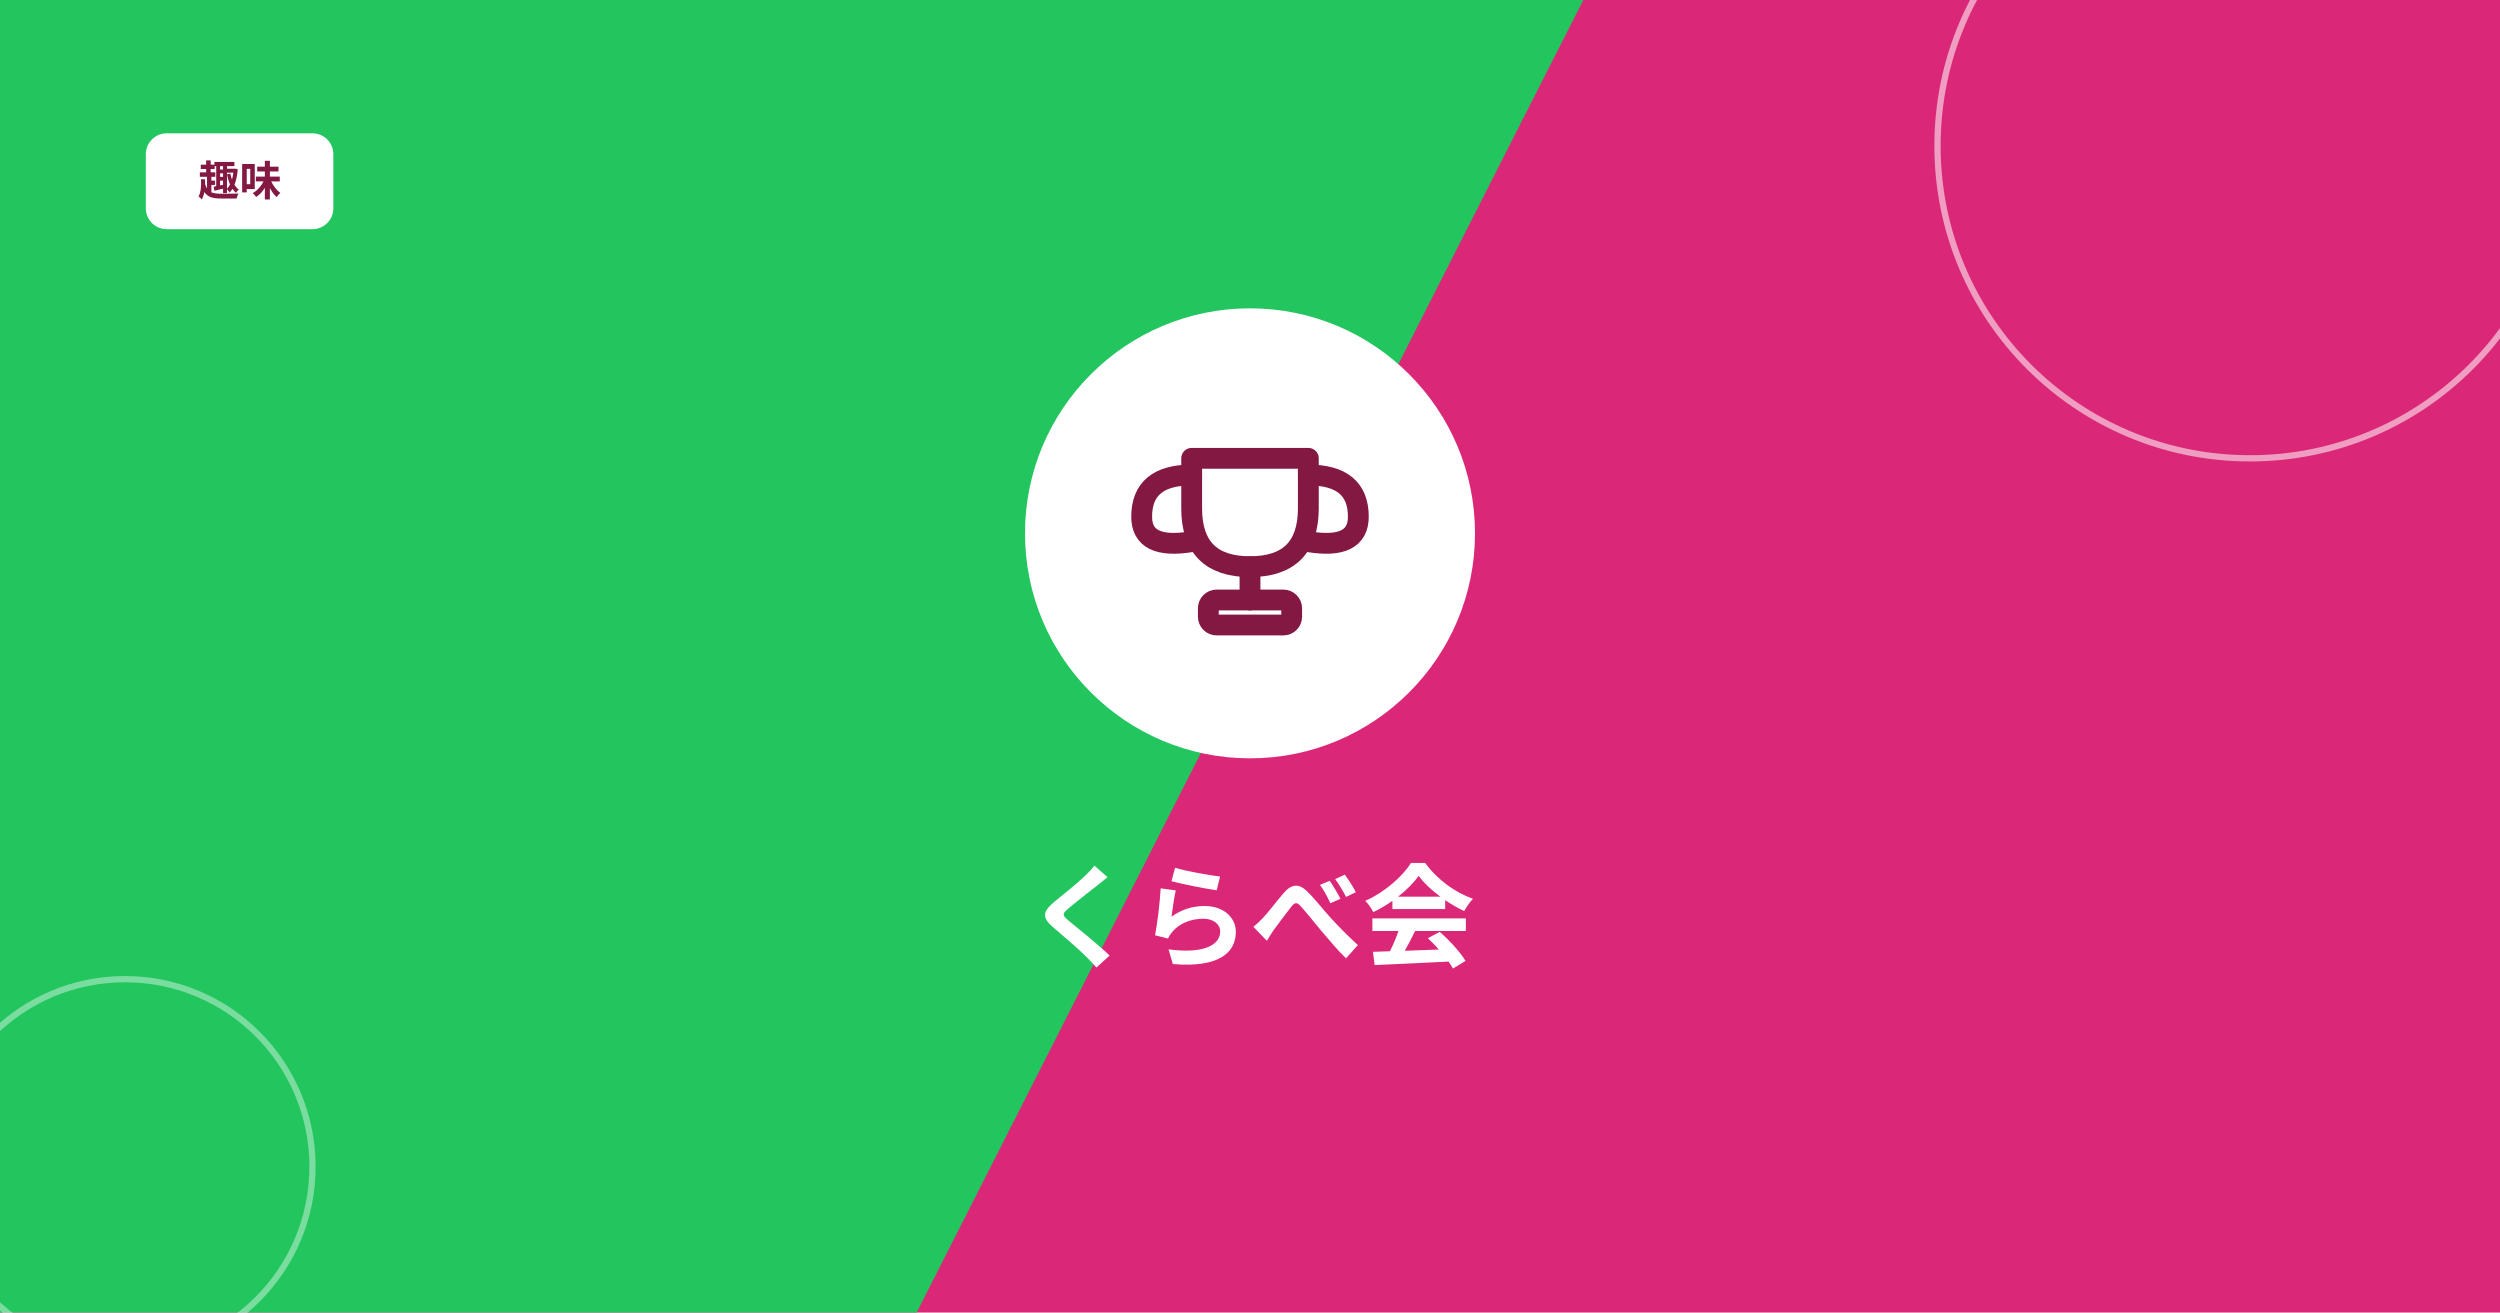
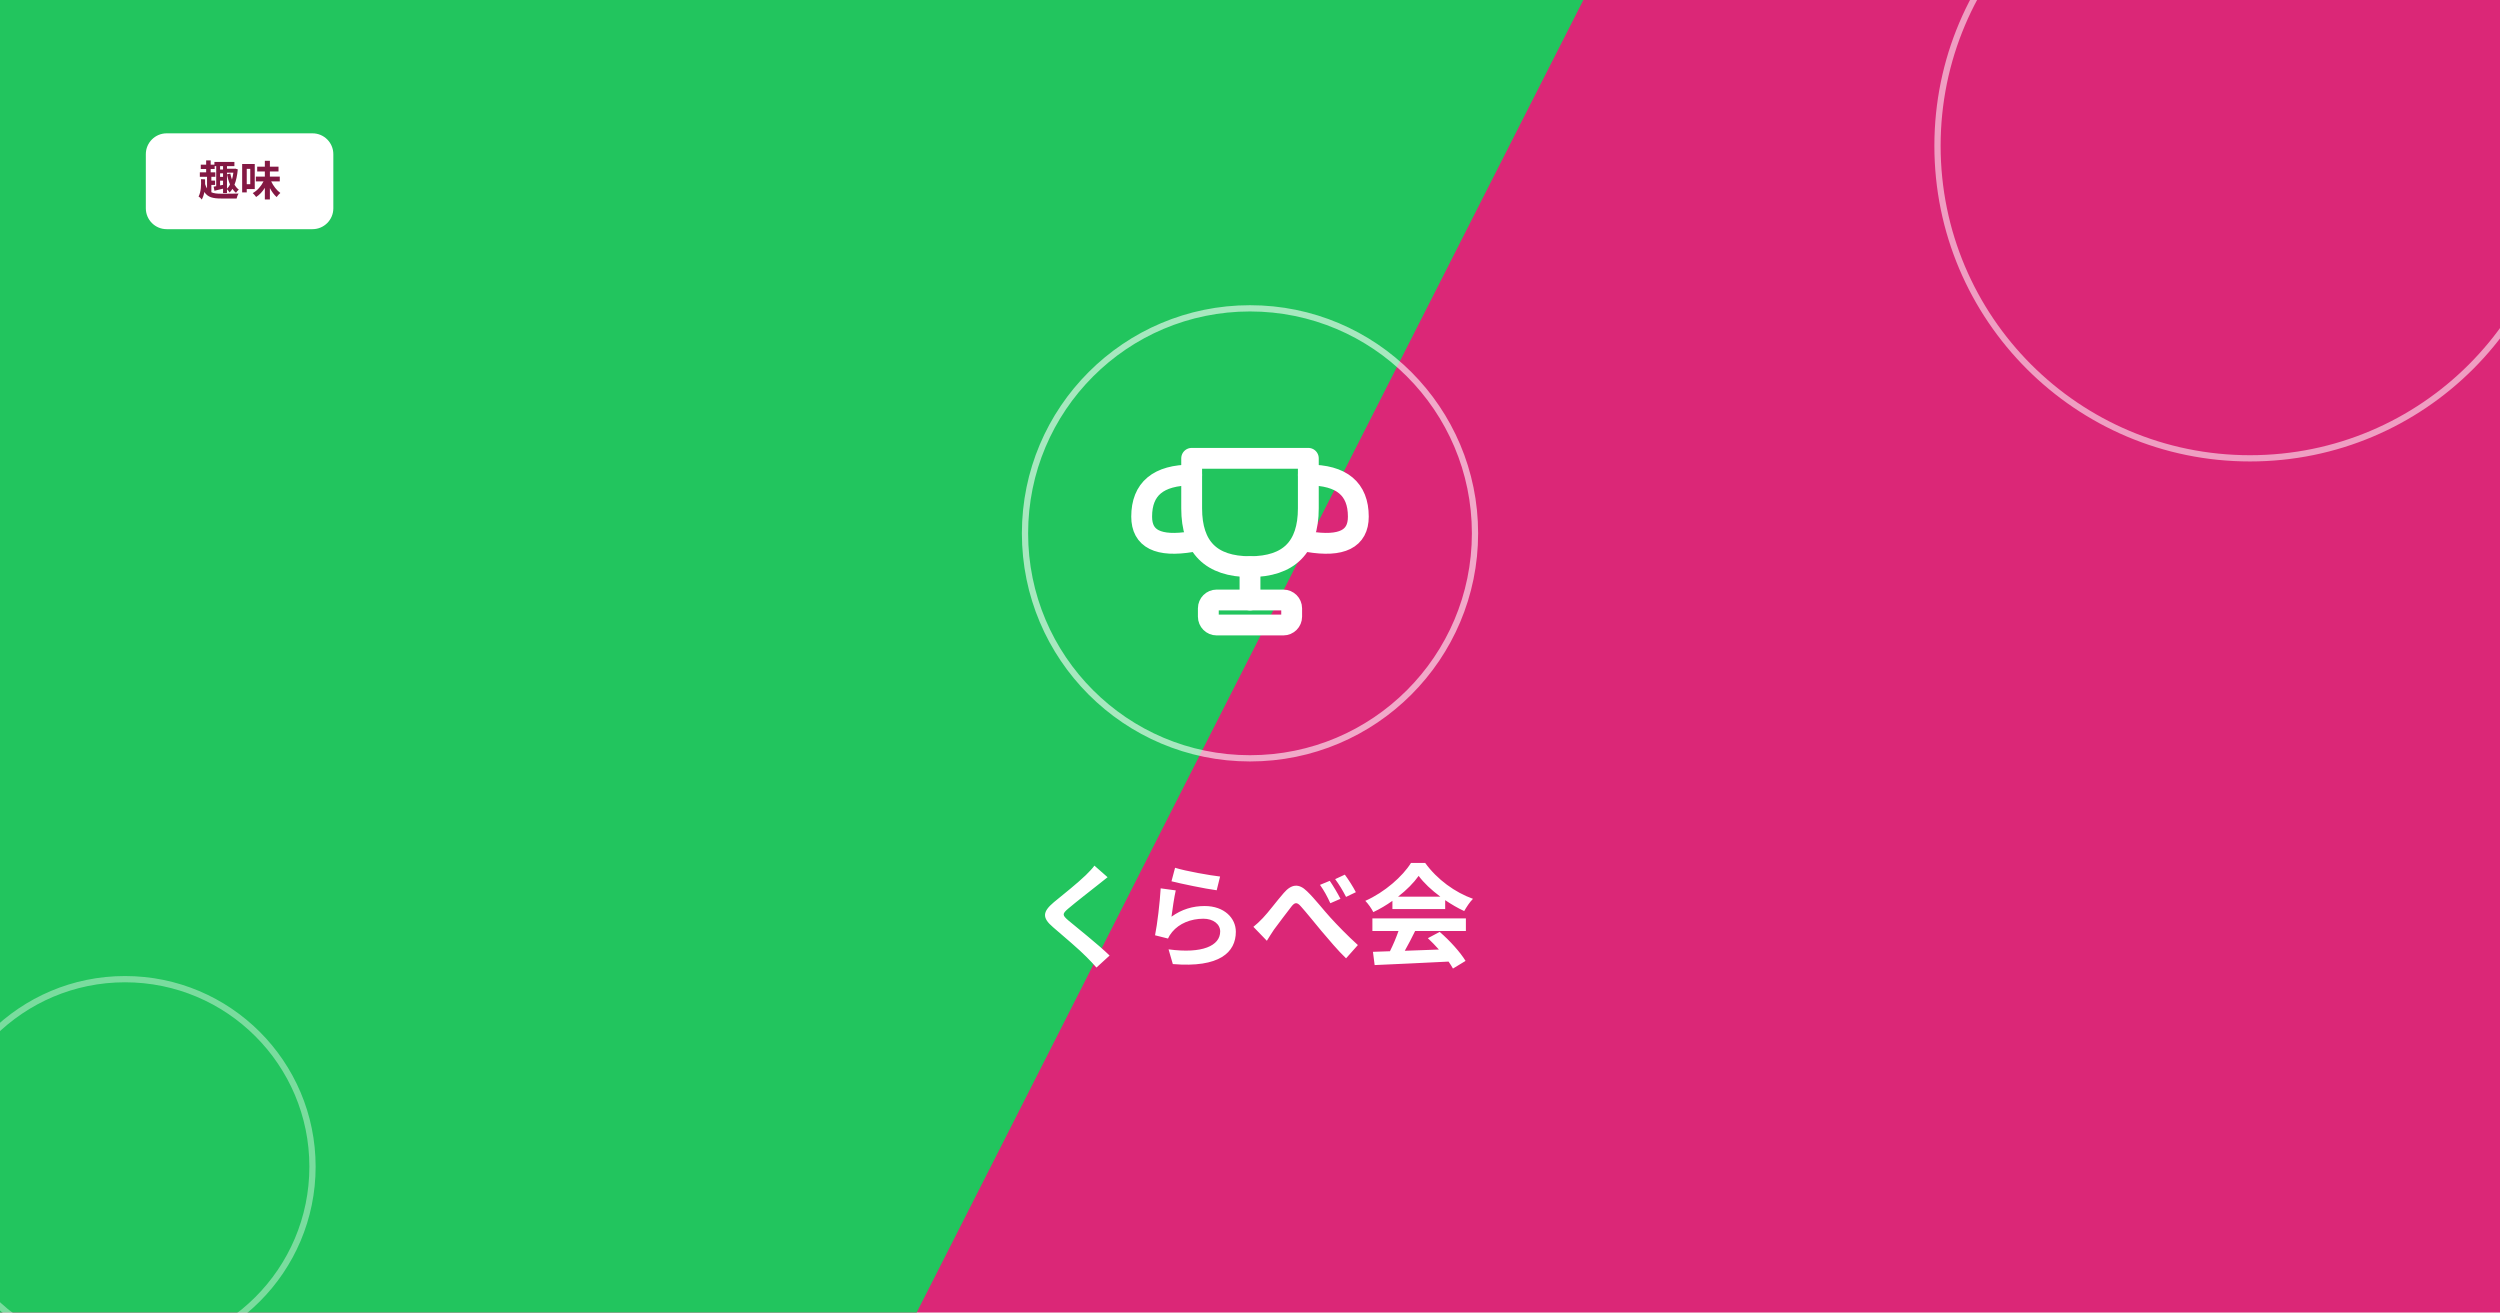
<svg xmlns="http://www.w3.org/2000/svg" viewBox="0 0 1200 630">
  <rect width="1200" height="630" fill="#db2777" />
  <path d="M0 0 L760 0 L440 630 L0 630 Z" fill="#22c55e" />
  <circle cx="1080" cy="70" r="150" fill="none" stroke="#ffffff" stroke-width="3" opacity="0.55" />
  <circle cx="60" cy="560" r="90" fill="none" stroke="#ffffff" stroke-width="3" opacity="0.4" />
  <rect x="70" y="64" width="90" height="46" rx="10" fill="#ffffff" />
  <text x="115.0" y="94" font-size="20" font-weight="700" fill="#831843" text-anchor="middle" font-family="'Noto Sans JP', sans-serif">趣味</text>
-   <circle cx="600" cy="256" r="108" fill="#ffffff" />
-   <g transform="translate(600 256) scale(2.0) translate(-32 -32)" fill="none" stroke="#831843" stroke-width="5" stroke-linecap="round" stroke-linejoin="round">
+   <circle cx="600" cy="256" r="108" fill="none" stroke="#ffffff" stroke-width="3" opacity="0.6" />
+   <g transform="translate(600 256) scale(2.0) translate(-32 -32)" fill="none" stroke="#ffffff" stroke-width="5" stroke-linecap="round" stroke-linejoin="round">
    <path d="M18 14 H46 V26 Q46 40 32 40 Q18 40 18 26 Z" />
    <path d="M18 18 Q6 18 6 28 Q6 36 18 34" />
    <path d="M46 18 Q58 18 58 28 Q58 36 46 34" />
    <line x1="32" y1="40" x2="32" y2="48" />
    <rect x="22" y="48" width="20" height="6" rx="2" />
  </g>
  <text x="600" y="460" font-size="54" font-weight="900" text-anchor="middle" fill="#ffffff" font-family="'Noto Sans JP', sans-serif">くらべ会</text>
</svg>
